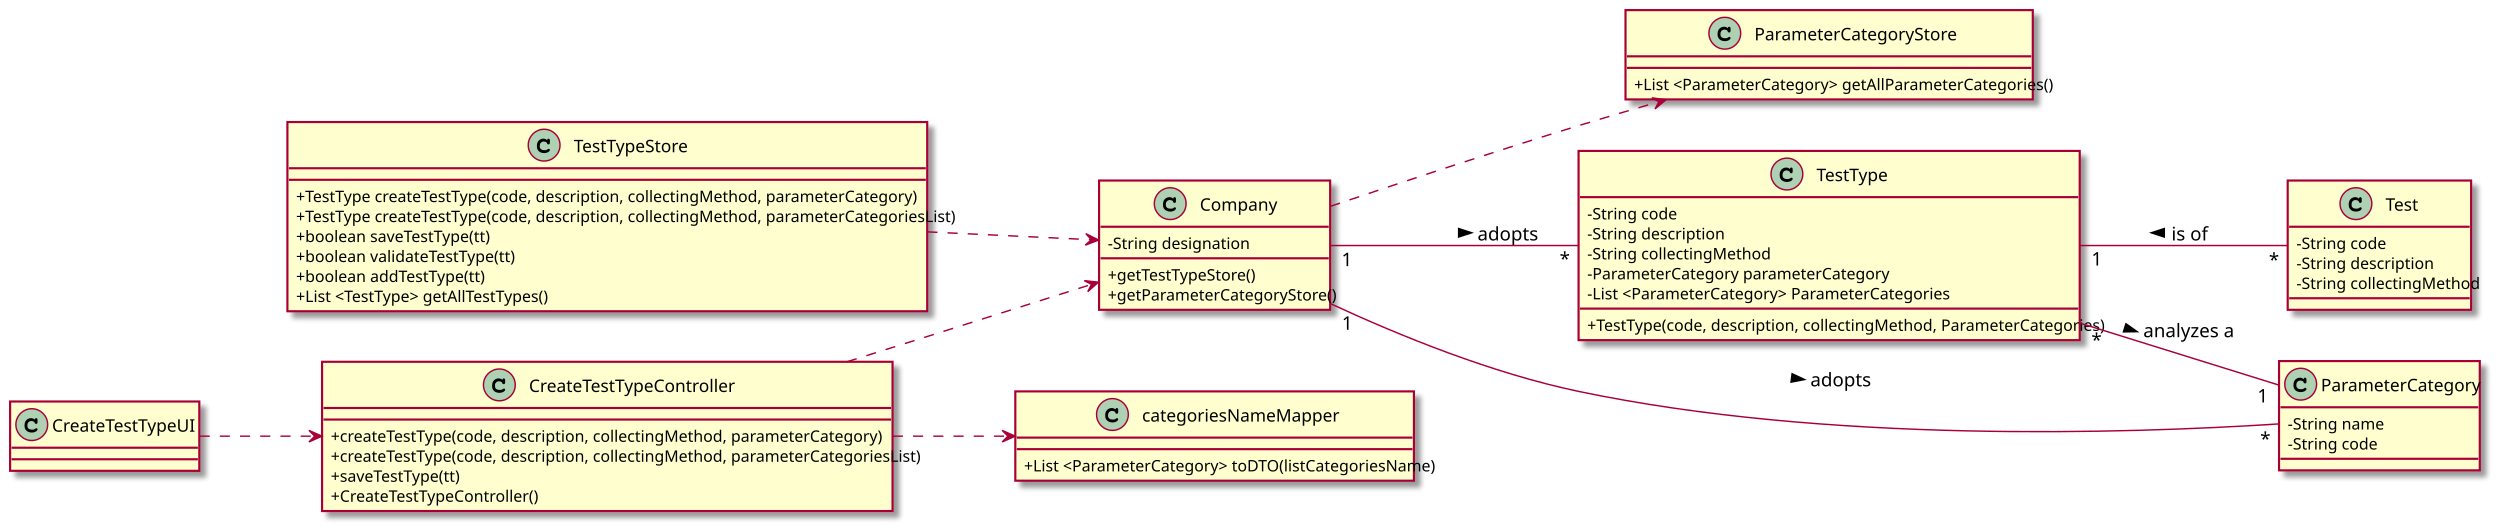
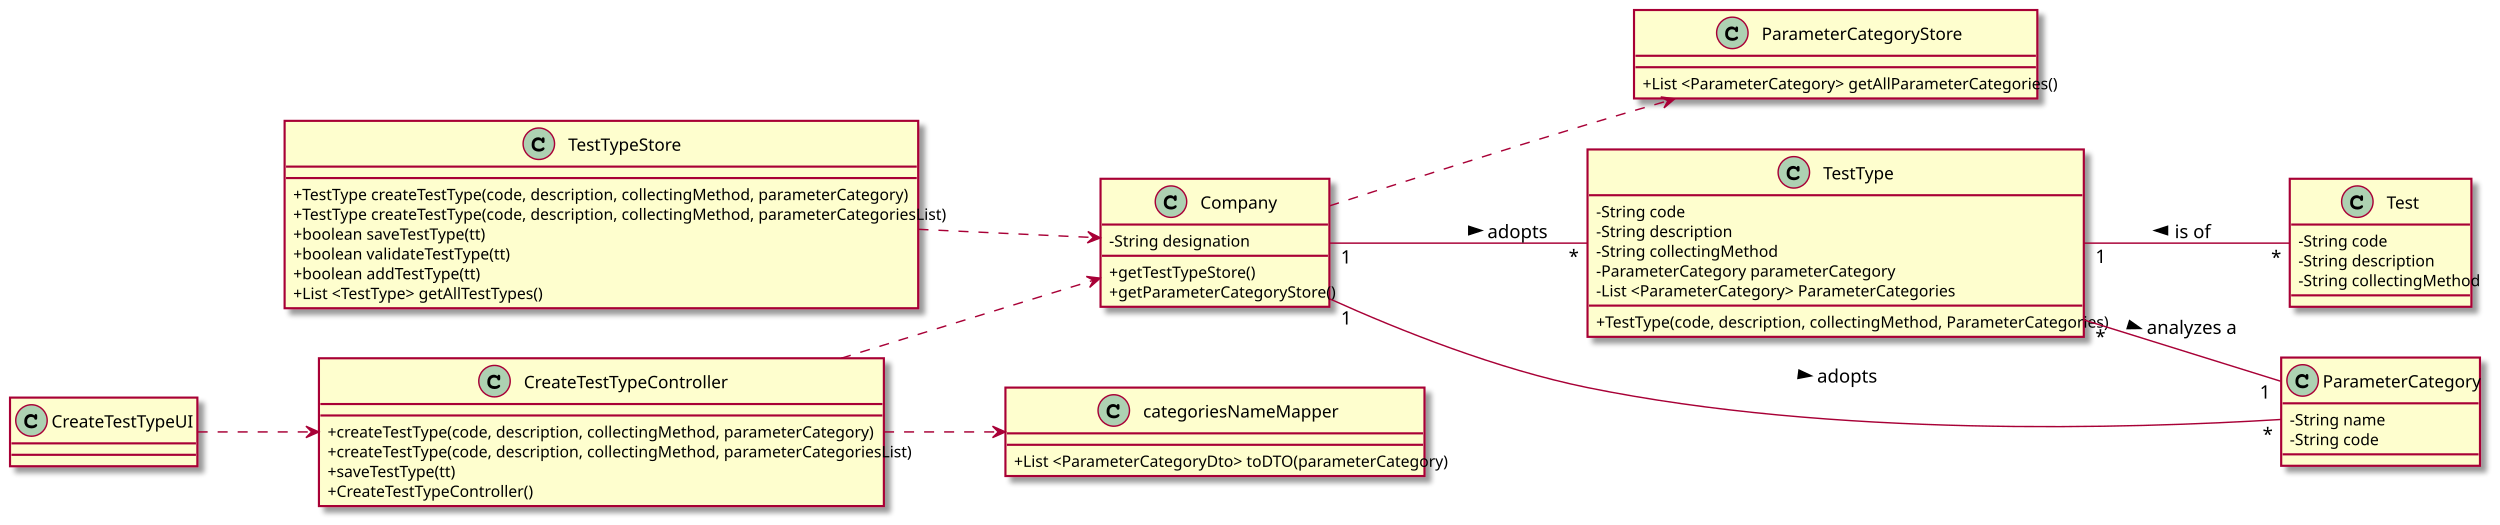
- <svg xmlns="http://www.w3.org/2000/svg" contentScriptType="application/ecmascript" contentStyleType="text/css" height="367px" preserveAspectRatio="none" style="width:1731px;height:367px;" version="1.1" viewBox="0 0 1731 367" width="1731px" zoomAndPan="magnify">
+ <svg xmlns="http://www.w3.org/2000/svg" contentScriptType="application/ecmascript" contentStyleType="text/css" height="367px" preserveAspectRatio="none" style="width:1748px;height:367px;" version="1.1" viewBox="0 0 1748 367" width="1748px" zoomAndPan="magnify">
  <defs>
-     <filter height="300%" id="f10a45km5udtpd" width="300%" x="-1" y="-1">
+     <filter height="300%" id="f1sbkz8wsndxw6" width="300%" x="-1" y="-1">
      <feGaussianBlur result="blurOut" stdDeviation="2.0" />
      <feColorMatrix in="blurOut" result="blurOut2" type="matrix" values="0 0 0 0 0 0 0 0 0 0 0 0 0 0 0 0 0 0 .4 0" />
      <feOffset dx="4.0" dy="4.0" in="blurOut2" result="blurOut3" />
      <feBlend in="SourceGraphic" in2="blurOut3" mode="normal" />
    </filter>
  </defs>
  <g>
-     <rect codeLine="4" fill="#FEFECE" filter="url(#f10a45km5udtpd)" height="89.508" id="C" style="stroke:#A80036;stroke-width:1.5;" width="160" x="761" y="125" />
-     <ellipse cx="810.25" cy="141" fill="#ADD1B2" rx="11" ry="11" style="stroke:#A80036;stroke-width:1.0;" />
-     <path d="M812.25,137.5 Q812.453,137 812.688,136.75 Q812.922,136.5 813.188,136.5 Q813.656,136.5 813.953,136.781 Q814.25,137.062 814.25,137.719 L814.25,139.281 Q814.25,139.938 813.969,140.219 Q813.688,140.5 813.25,140.5 Q812.859,140.5 812.609,140.328 Q812.359,140.156 812.25,139.703 Q812.203,139.391 812.031,139.219 Q811.719,138.891 811.156,138.703 Q810.594,138.5 810.031,138.5 Q809.328,138.5 808.734,138.781 Q808.156,139.062 807.703,139.688 Q807.25,140.312 807.25,141.172 L807.25,142.094 Q807.25,143.125 808.094,143.812 Q808.938,144.5 810.438,144.5 Q811.328,144.5 811.953,144.297 Q812.312,144.188 812.719,143.828 Q812.984,143.625 813.125,143.562 Q813.266,143.5 813.438,143.5 Q813.766,143.5 814,143.766 Q814.25,144.016 814.25,144.375 Q814.25,144.719 813.906,145.125 Q813.406,145.719 812.609,146.047 Q811.562,146.5 810.281,146.5 Q808.781,146.5 807.578,145.906 Q806.609,145.438 805.922,144.422 Q805.25,143.406 805.25,142.203 L805.25,141.109 Q805.25,139.859 805.844,138.766 Q806.453,137.672 807.5,137.094 Q808.562,136.5 809.75,136.5 Q810.469,136.5 811.094,136.75 Q811.719,137 812.25,137.5 Z " fill="#000000" />
-     <text fill="#000000" font-family="sans-serif" font-size="12" lengthAdjust="spacing" textLength="53" x="830.75" y="145.91">Company</text>
-     <line style="stroke:#A80036;stroke-width:1.5;" x1="762" x2="920" y1="157" y2="157" />
-     <text fill="#000000" font-family="sans-serif" font-size="11" lengthAdjust="spacing" textLength="90" x="767" y="172.419">-String designation</text>
-     <line style="stroke:#A80036;stroke-width:1.5;" x1="762" x2="920" y1="178.836" y2="178.836" />
-     <text fill="#000000" font-family="sans-serif" font-size="11" lengthAdjust="spacing" textLength="100" x="767" y="194.255">+getTestTypeStore()</text>
-     <text fill="#000000" font-family="sans-serif" font-size="11" lengthAdjust="spacing" textLength="148" x="767" y="208.091">+getParameterCategoryStore()</text>
-     <rect codeLine="10" fill="#FEFECE" filter="url(#f10a45km5udtpd)" height="61.836" id="cNM" style="stroke:#A80036;stroke-width:1.5;" width="276" x="703" y="271" />
-     <ellipse cx="770.25" cy="287" fill="#ADD1B2" rx="11" ry="11" style="stroke:#A80036;stroke-width:1.0;" />
-     <path d="M772.25,283.5 Q772.453,283 772.688,282.75 Q772.922,282.5 773.188,282.5 Q773.656,282.5 773.953,282.781 Q774.25,283.062 774.25,283.719 L774.25,285.281 Q774.25,285.938 773.969,286.219 Q773.688,286.5 773.25,286.5 Q772.859,286.5 772.609,286.328 Q772.359,286.156 772.25,285.703 Q772.203,285.391 772.031,285.219 Q771.719,284.891 771.156,284.703 Q770.594,284.5 770.031,284.5 Q769.328,284.5 768.734,284.781 Q768.156,285.062 767.703,285.688 Q767.25,286.312 767.25,287.172 L767.25,288.094 Q767.25,289.125 768.094,289.812 Q768.938,290.5 770.438,290.5 Q771.328,290.5 771.953,290.297 Q772.312,290.188 772.719,289.828 Q772.984,289.625 773.125,289.562 Q773.266,289.5 773.438,289.5 Q773.766,289.5 774,289.766 Q774.25,290.016 774.25,290.375 Q774.25,290.719 773.906,291.125 Q773.406,291.719 772.609,292.047 Q771.562,292.5 770.281,292.5 Q768.781,292.5 767.578,291.906 Q766.609,291.438 765.922,290.422 Q765.25,289.406 765.25,288.203 L765.25,287.109 Q765.25,285.859 765.844,284.766 Q766.453,283.672 767.5,283.094 Q768.562,282.5 769.75,282.5 Q770.469,282.5 771.094,282.75 Q771.719,283 772.25,283.5 Z " fill="#000000" />
-     <text fill="#000000" font-family="sans-serif" font-size="12" lengthAdjust="spacing" textLength="133" x="790.75" y="291.91">categoriesNameMapper</text>
-     <line style="stroke:#A80036;stroke-width:1.5;" x1="704" x2="978" y1="303" y2="303" />
-     <line style="stroke:#A80036;stroke-width:1.5;" x1="704" x2="978" y1="311" y2="311" />
-     <text fill="#000000" font-family="sans-serif" font-size="11" lengthAdjust="spacing" textLength="264" x="709" y="326.419">+List &lt;ParameterCategory&gt; toDTO(listCategoriesName)</text>
-     <rect codeLine="14" fill="#FEFECE" filter="url(#f10a45km5udtpd)" height="131.016" id="TTS" style="stroke:#A80036;stroke-width:1.5;" width="443" x="199" y="84.5" />
+     <rect codeLine="4" fill="#FEFECE" filter="url(#f1sbkz8wsndxw6)" height="89.508" id="C" style="stroke:#A80036;stroke-width:1.5;" width="160" x="769.5" y="125" />
+     <ellipse cx="818.75" cy="141" fill="#ADD1B2" rx="11" ry="11" style="stroke:#A80036;stroke-width:1.0;" />
+     <path d="M820.75,137.5 Q820.953,137 821.188,136.75 Q821.422,136.5 821.688,136.5 Q822.156,136.5 822.453,136.781 Q822.75,137.062 822.75,137.719 L822.75,139.281 Q822.75,139.938 822.469,140.219 Q822.188,140.5 821.75,140.5 Q821.359,140.5 821.109,140.328 Q820.859,140.156 820.75,139.703 Q820.703,139.391 820.531,139.219 Q820.219,138.891 819.656,138.703 Q819.094,138.5 818.531,138.5 Q817.828,138.5 817.234,138.781 Q816.656,139.062 816.203,139.688 Q815.75,140.312 815.75,141.172 L815.75,142.094 Q815.75,143.125 816.594,143.812 Q817.438,144.5 818.938,144.5 Q819.828,144.5 820.453,144.297 Q820.812,144.188 821.219,143.828 Q821.484,143.625 821.625,143.562 Q821.766,143.5 821.938,143.5 Q822.266,143.5 822.5,143.766 Q822.75,144.016 822.75,144.375 Q822.75,144.719 822.406,145.125 Q821.906,145.719 821.109,146.047 Q820.062,146.5 818.781,146.5 Q817.281,146.5 816.078,145.906 Q815.109,145.438 814.422,144.422 Q813.75,143.406 813.75,142.203 L813.75,141.109 Q813.75,139.859 814.344,138.766 Q814.953,137.672 816,137.094 Q817.062,136.5 818.25,136.5 Q818.969,136.5 819.594,136.75 Q820.219,137 820.75,137.5 Z " fill="#000000" />
+     <text fill="#000000" font-family="sans-serif" font-size="12" lengthAdjust="spacing" textLength="53" x="839.25" y="145.91">Company</text>
+     <line style="stroke:#A80036;stroke-width:1.5;" x1="770.5" x2="928.5" y1="157" y2="157" />
+     <text fill="#000000" font-family="sans-serif" font-size="11" lengthAdjust="spacing" textLength="90" x="775.5" y="172.419">-String designation</text>
+     <line style="stroke:#A80036;stroke-width:1.5;" x1="770.5" x2="928.5" y1="178.836" y2="178.836" />
+     <text fill="#000000" font-family="sans-serif" font-size="11" lengthAdjust="spacing" textLength="100" x="775.5" y="194.255">+getTestTypeStore()</text>
+     <text fill="#000000" font-family="sans-serif" font-size="11" lengthAdjust="spacing" textLength="148" x="775.5" y="208.091">+getParameterCategoryStore()</text>
+     <rect codeLine="10" fill="#FEFECE" filter="url(#f1sbkz8wsndxw6)" height="61.836" id="cNM" style="stroke:#A80036;stroke-width:1.5;" width="293" x="703" y="271" />
+     <ellipse cx="778.75" cy="287" fill="#ADD1B2" rx="11" ry="11" style="stroke:#A80036;stroke-width:1.0;" />
+     <path d="M780.75,283.5 Q780.953,283 781.188,282.75 Q781.422,282.5 781.688,282.5 Q782.156,282.5 782.453,282.781 Q782.75,283.062 782.75,283.719 L782.75,285.281 Q782.75,285.938 782.469,286.219 Q782.188,286.5 781.75,286.5 Q781.359,286.5 781.109,286.328 Q780.859,286.156 780.75,285.703 Q780.703,285.391 780.531,285.219 Q780.219,284.891 779.656,284.703 Q779.094,284.5 778.531,284.5 Q777.828,284.5 777.234,284.781 Q776.656,285.062 776.203,285.688 Q775.75,286.312 775.75,287.172 L775.75,288.094 Q775.75,289.125 776.594,289.812 Q777.438,290.5 778.938,290.5 Q779.828,290.5 780.453,290.297 Q780.812,290.188 781.219,289.828 Q781.484,289.625 781.625,289.562 Q781.766,289.5 781.938,289.5 Q782.266,289.5 782.5,289.766 Q782.75,290.016 782.75,290.375 Q782.75,290.719 782.406,291.125 Q781.906,291.719 781.109,292.047 Q780.062,292.5 778.781,292.5 Q777.281,292.5 776.078,291.906 Q775.109,291.438 774.422,290.422 Q773.75,289.406 773.75,288.203 L773.75,287.109 Q773.75,285.859 774.344,284.766 Q774.953,283.672 776,283.094 Q777.062,282.5 778.25,282.5 Q778.969,282.5 779.594,282.75 Q780.219,283 780.75,283.5 Z " fill="#000000" />
+     <text fill="#000000" font-family="sans-serif" font-size="12" lengthAdjust="spacing" textLength="133" x="799.25" y="291.91">categoriesNameMapper</text>
+     <line style="stroke:#A80036;stroke-width:1.5;" x1="704" x2="995" y1="303" y2="303" />
+     <line style="stroke:#A80036;stroke-width:1.5;" x1="704" x2="995" y1="311" y2="311" />
+     <text fill="#000000" font-family="sans-serif" font-size="11" lengthAdjust="spacing" textLength="281" x="709" y="326.419">+List &lt;ParameterCategoryDto&gt; toDTO(parameterCategory)</text>
+     <rect codeLine="14" fill="#FEFECE" filter="url(#f1sbkz8wsndxw6)" height="131.016" id="TTS" style="stroke:#A80036;stroke-width:1.5;" width="443" x="199" y="84.5" />
    <ellipse cx="376.75" cy="100.5" fill="#ADD1B2" rx="11" ry="11" style="stroke:#A80036;stroke-width:1.0;" />
    <path d="M378.75,97 Q378.953,96.5 379.188,96.25 Q379.422,96 379.688,96 Q380.156,96 380.453,96.281 Q380.75,96.562 380.75,97.219 L380.75,98.781 Q380.75,99.438 380.469,99.719 Q380.188,100 379.75,100 Q379.359,100 379.109,99.828 Q378.859,99.656 378.75,99.203 Q378.703,98.891 378.531,98.719 Q378.219,98.391 377.656,98.203 Q377.094,98 376.531,98 Q375.828,98 375.234,98.281 Q374.656,98.562 374.203,99.188 Q373.75,99.812 373.75,100.672 L373.75,101.594 Q373.75,102.625 374.594,103.312 Q375.438,104 376.938,104 Q377.828,104 378.453,103.797 Q378.812,103.688 379.219,103.328 Q379.484,103.125 379.625,103.062 Q379.766,103 379.938,103 Q380.266,103 380.5,103.266 Q380.75,103.516 380.75,103.875 Q380.75,104.219 380.406,104.625 Q379.906,105.219 379.109,105.547 Q378.062,106 376.781,106 Q375.281,106 374.078,105.406 Q373.109,104.938 372.422,103.922 Q371.75,102.906 371.75,101.703 L371.75,100.609 Q371.75,99.359 372.344,98.266 Q372.953,97.172 374,96.594 Q375.062,96 376.25,96 Q376.969,96 377.594,96.25 Q378.219,96.5 378.75,97 Z " fill="#000000" />
    <text fill="#000000" font-family="sans-serif" font-size="12" lengthAdjust="spacing" textLength="79" x="397.25" y="105.41">TestTypeStore</text>
    <line style="stroke:#A80036;stroke-width:1.5;" x1="200" x2="641" y1="116.5" y2="116.5" />
    <line style="stroke:#A80036;stroke-width:1.5;" x1="200" x2="641" y1="124.5" y2="124.5" />
    <text fill="#000000" font-family="sans-serif" font-size="11" lengthAdjust="spacing" textLength="406" x="205" y="139.919">+TestType createTestType(code, description, collectingMethod, parameterCategory)</text>
    <text fill="#000000" font-family="sans-serif" font-size="11" lengthAdjust="spacing" textLength="431" x="205" y="153.755">+TestType createTestType(code, description, collectingMethod, parameterCategoriesList)</text>
    <text fill="#000000" font-family="sans-serif" font-size="11" lengthAdjust="spacing" textLength="130" x="205" y="167.591">+boolean saveTestType(tt)</text>
    <text fill="#000000" font-family="sans-serif" font-size="11" lengthAdjust="spacing" textLength="143" x="205" y="181.427">+boolean validateTestType(tt)</text>
    <text fill="#000000" font-family="sans-serif" font-size="11" lengthAdjust="spacing" textLength="124" x="205" y="195.263">+boolean addTestType(tt)</text>
    <text fill="#000000" font-family="sans-serif" font-size="11" lengthAdjust="spacing" textLength="172" x="205" y="209.099">+List &lt;TestType&gt; getAllTestTypes()</text>
-     <rect codeLine="23" fill="#FEFECE" filter="url(#f10a45km5udtpd)" height="61.836" id="PCS" style="stroke:#A80036;stroke-width:1.5;" width="282" x="1125.5" y="7" />
-     <ellipse cx="1194.25" cy="23" fill="#ADD1B2" rx="11" ry="11" style="stroke:#A80036;stroke-width:1.0;" />
-     <path d="M1196.25,19.5 Q1196.453,19 1196.688,18.75 Q1196.922,18.5 1197.188,18.5 Q1197.656,18.5 1197.953,18.781 Q1198.25,19.062 1198.25,19.719 L1198.25,21.281 Q1198.25,21.938 1197.969,22.219 Q1197.688,22.5 1197.25,22.5 Q1196.859,22.5 1196.609,22.328 Q1196.359,22.156 1196.25,21.703 Q1196.203,21.391 1196.031,21.219 Q1195.719,20.891 1195.156,20.703 Q1194.594,20.5 1194.031,20.5 Q1193.328,20.5 1192.734,20.781 Q1192.156,21.062 1191.703,21.688 Q1191.25,22.312 1191.25,23.172 L1191.25,24.094 Q1191.25,25.125 1192.094,25.812 Q1192.938,26.5 1194.438,26.5 Q1195.328,26.5 1195.953,26.297 Q1196.312,26.188 1196.719,25.828 Q1196.984,25.625 1197.125,25.562 Q1197.266,25.5 1197.438,25.5 Q1197.766,25.5 1198,25.766 Q1198.25,26.016 1198.25,26.375 Q1198.25,26.719 1197.906,27.125 Q1197.406,27.719 1196.609,28.047 Q1195.562,28.5 1194.281,28.5 Q1192.781,28.5 1191.578,27.906 Q1190.609,27.438 1189.922,26.422 Q1189.25,25.406 1189.25,24.203 L1189.25,23.109 Q1189.25,21.859 1189.844,20.766 Q1190.453,19.672 1191.5,19.094 Q1192.562,18.5 1193.75,18.5 Q1194.469,18.5 1195.094,18.75 Q1195.719,19 1196.25,19.5 Z " fill="#000000" />
-     <text fill="#000000" font-family="sans-serif" font-size="12" lengthAdjust="spacing" textLength="136" x="1214.75" y="27.91">ParameterCategoryStore</text>
-     <line style="stroke:#A80036;stroke-width:1.5;" x1="1126.5" x2="1406.5" y1="39" y2="39" />
-     <line style="stroke:#A80036;stroke-width:1.5;" x1="1126.5" x2="1406.5" y1="47" y2="47" />
-     <text fill="#000000" font-family="sans-serif" font-size="11" lengthAdjust="spacing" textLength="270" x="1131.5" y="62.419">+List &lt;ParameterCategory&gt; getAllParameterCategories()</text>
-     <rect codeLine="55" fill="#FEFECE" filter="url(#f10a45km5udtpd)" height="131.016" id="TT" style="stroke:#A80036;stroke-width:1.5;" width="347" x="1093" y="104.5" />
-     <ellipse cx="1237.25" cy="120.5" fill="#ADD1B2" rx="11" ry="11" style="stroke:#A80036;stroke-width:1.0;" />
-     <path d="M1239.25,117 Q1239.453,116.5 1239.688,116.25 Q1239.922,116 1240.188,116 Q1240.656,116 1240.953,116.281 Q1241.25,116.562 1241.25,117.219 L1241.25,118.781 Q1241.25,119.438 1240.969,119.719 Q1240.688,120 1240.25,120 Q1239.859,120 1239.609,119.828 Q1239.359,119.656 1239.25,119.203 Q1239.203,118.891 1239.031,118.719 Q1238.719,118.391 1238.156,118.203 Q1237.594,118 1237.031,118 Q1236.328,118 1235.734,118.281 Q1235.156,118.562 1234.703,119.188 Q1234.25,119.812 1234.25,120.672 L1234.25,121.594 Q1234.25,122.625 1235.094,123.312 Q1235.938,124 1237.438,124 Q1238.328,124 1238.953,123.797 Q1239.312,123.688 1239.719,123.328 Q1239.984,123.125 1240.125,123.062 Q1240.266,123 1240.438,123 Q1240.766,123 1241,123.266 Q1241.25,123.516 1241.25,123.875 Q1241.25,124.219 1240.906,124.625 Q1240.406,125.219 1239.609,125.547 Q1238.562,126 1237.281,126 Q1235.781,126 1234.578,125.406 Q1233.609,124.938 1232.922,123.922 Q1232.25,122.906 1232.25,121.703 L1232.25,120.609 Q1232.25,119.359 1232.844,118.266 Q1233.453,117.172 1234.5,116.594 Q1235.562,116 1236.75,116 Q1237.469,116 1238.094,116.25 Q1238.719,116.5 1239.25,117 Z " fill="#000000" />
-     <text fill="#000000" font-family="sans-serif" font-size="12" lengthAdjust="spacing" textLength="50" x="1257.75" y="125.41">TestType</text>
-     <line style="stroke:#A80036;stroke-width:1.5;" x1="1094" x2="1439" y1="136.5" y2="136.5" />
-     <text fill="#000000" font-family="sans-serif" font-size="11" lengthAdjust="spacing" textLength="59" x="1099" y="151.919">-String code</text>
-     <text fill="#000000" font-family="sans-serif" font-size="11" lengthAdjust="spacing" textLength="88" x="1099" y="165.755">-String description</text>
-     <text fill="#000000" font-family="sans-serif" font-size="11" lengthAdjust="spacing" textLength="115" x="1099" y="179.591">-String collectingMethod</text>
-     <text fill="#000000" font-family="sans-serif" font-size="11" lengthAdjust="spacing" textLength="193" x="1099" y="193.427">-ParameterCategory parameterCategory</text>
-     <text fill="#000000" font-family="sans-serif" font-size="11" lengthAdjust="spacing" textLength="233" x="1099" y="207.263">-List &lt;ParameterCategory&gt; ParameterCategories</text>
-     <line style="stroke:#A80036;stroke-width:1.5;" x1="1094" x2="1439" y1="213.68" y2="213.68" />
-     <text fill="#000000" font-family="sans-serif" font-size="11" lengthAdjust="spacing" textLength="335" x="1099" y="229.099">+TestType(code, description, collectingMethod, ParameterCategories)</text>
-     <rect codeLine="56" fill="#FEFECE" filter="url(#f10a45km5udtpd)" height="103.344" id="CTTC" style="stroke:#A80036;stroke-width:1.5;" width="395" x="223" y="250.5" />
+     <rect codeLine="23" fill="#FEFECE" filter="url(#f1sbkz8wsndxw6)" height="61.836" id="PCS" style="stroke:#A80036;stroke-width:1.5;" width="282" x="1142.5" y="7" />
+     <ellipse cx="1211.25" cy="23" fill="#ADD1B2" rx="11" ry="11" style="stroke:#A80036;stroke-width:1.0;" />
+     <path d="M1213.25,19.5 Q1213.453,19 1213.688,18.75 Q1213.922,18.5 1214.188,18.5 Q1214.656,18.5 1214.953,18.781 Q1215.25,19.062 1215.25,19.719 L1215.25,21.281 Q1215.25,21.938 1214.969,22.219 Q1214.688,22.5 1214.25,22.5 Q1213.859,22.5 1213.609,22.328 Q1213.359,22.156 1213.25,21.703 Q1213.203,21.391 1213.031,21.219 Q1212.719,20.891 1212.156,20.703 Q1211.594,20.5 1211.031,20.5 Q1210.328,20.5 1209.734,20.781 Q1209.156,21.062 1208.703,21.688 Q1208.25,22.312 1208.25,23.172 L1208.25,24.094 Q1208.25,25.125 1209.094,25.812 Q1209.938,26.5 1211.438,26.5 Q1212.328,26.5 1212.953,26.297 Q1213.312,26.188 1213.719,25.828 Q1213.984,25.625 1214.125,25.562 Q1214.266,25.5 1214.438,25.5 Q1214.766,25.5 1215,25.766 Q1215.25,26.016 1215.25,26.375 Q1215.25,26.719 1214.906,27.125 Q1214.406,27.719 1213.609,28.047 Q1212.562,28.5 1211.281,28.5 Q1209.781,28.5 1208.578,27.906 Q1207.609,27.438 1206.922,26.422 Q1206.25,25.406 1206.25,24.203 L1206.25,23.109 Q1206.25,21.859 1206.844,20.766 Q1207.453,19.672 1208.5,19.094 Q1209.562,18.5 1210.75,18.5 Q1211.469,18.5 1212.094,18.75 Q1212.719,19 1213.25,19.5 Z " fill="#000000" />
+     <text fill="#000000" font-family="sans-serif" font-size="12" lengthAdjust="spacing" textLength="136" x="1231.75" y="27.91">ParameterCategoryStore</text>
+     <line style="stroke:#A80036;stroke-width:1.5;" x1="1143.5" x2="1423.5" y1="39" y2="39" />
+     <line style="stroke:#A80036;stroke-width:1.5;" x1="1143.5" x2="1423.5" y1="47" y2="47" />
+     <text fill="#000000" font-family="sans-serif" font-size="11" lengthAdjust="spacing" textLength="270" x="1148.5" y="62.419">+List &lt;ParameterCategory&gt; getAllParameterCategories()</text>
+     <rect codeLine="55" fill="#FEFECE" filter="url(#f1sbkz8wsndxw6)" height="131.016" id="TT" style="stroke:#A80036;stroke-width:1.5;" width="347" x="1110" y="104.5" />
+     <ellipse cx="1254.25" cy="120.5" fill="#ADD1B2" rx="11" ry="11" style="stroke:#A80036;stroke-width:1.0;" />
+     <path d="M1256.25,117 Q1256.453,116.5 1256.688,116.25 Q1256.922,116 1257.188,116 Q1257.656,116 1257.953,116.281 Q1258.25,116.562 1258.25,117.219 L1258.25,118.781 Q1258.25,119.438 1257.969,119.719 Q1257.688,120 1257.25,120 Q1256.859,120 1256.609,119.828 Q1256.359,119.656 1256.25,119.203 Q1256.203,118.891 1256.031,118.719 Q1255.719,118.391 1255.156,118.203 Q1254.594,118 1254.031,118 Q1253.328,118 1252.734,118.281 Q1252.156,118.562 1251.703,119.188 Q1251.25,119.812 1251.25,120.672 L1251.25,121.594 Q1251.25,122.625 1252.094,123.312 Q1252.938,124 1254.438,124 Q1255.328,124 1255.953,123.797 Q1256.312,123.688 1256.719,123.328 Q1256.984,123.125 1257.125,123.062 Q1257.266,123 1257.438,123 Q1257.766,123 1258,123.266 Q1258.25,123.516 1258.25,123.875 Q1258.25,124.219 1257.906,124.625 Q1257.406,125.219 1256.609,125.547 Q1255.562,126 1254.281,126 Q1252.781,126 1251.578,125.406 Q1250.609,124.938 1249.922,123.922 Q1249.25,122.906 1249.25,121.703 L1249.25,120.609 Q1249.25,119.359 1249.844,118.266 Q1250.453,117.172 1251.5,116.594 Q1252.562,116 1253.75,116 Q1254.469,116 1255.094,116.25 Q1255.719,116.5 1256.25,117 Z " fill="#000000" />
+     <text fill="#000000" font-family="sans-serif" font-size="12" lengthAdjust="spacing" textLength="50" x="1274.75" y="125.41">TestType</text>
+     <line style="stroke:#A80036;stroke-width:1.5;" x1="1111" x2="1456" y1="136.5" y2="136.5" />
+     <text fill="#000000" font-family="sans-serif" font-size="11" lengthAdjust="spacing" textLength="59" x="1116" y="151.919">-String code</text>
+     <text fill="#000000" font-family="sans-serif" font-size="11" lengthAdjust="spacing" textLength="88" x="1116" y="165.755">-String description</text>
+     <text fill="#000000" font-family="sans-serif" font-size="11" lengthAdjust="spacing" textLength="115" x="1116" y="179.591">-String collectingMethod</text>
+     <text fill="#000000" font-family="sans-serif" font-size="11" lengthAdjust="spacing" textLength="193" x="1116" y="193.427">-ParameterCategory parameterCategory</text>
+     <text fill="#000000" font-family="sans-serif" font-size="11" lengthAdjust="spacing" textLength="233" x="1116" y="207.263">-List &lt;ParameterCategory&gt; ParameterCategories</text>
+     <line style="stroke:#A80036;stroke-width:1.5;" x1="1111" x2="1456" y1="213.68" y2="213.68" />
+     <text fill="#000000" font-family="sans-serif" font-size="11" lengthAdjust="spacing" textLength="335" x="1116" y="229.099">+TestType(code, description, collectingMethod, ParameterCategories)</text>
+     <rect codeLine="56" fill="#FEFECE" filter="url(#f1sbkz8wsndxw6)" height="103.344" id="CTTC" style="stroke:#A80036;stroke-width:1.5;" width="395" x="223" y="250.5" />
    <ellipse cx="345.75" cy="266.5" fill="#ADD1B2" rx="11" ry="11" style="stroke:#A80036;stroke-width:1.0;" />
    <path d="M347.75,263 Q347.953,262.5 348.188,262.25 Q348.422,262 348.688,262 Q349.156,262 349.453,262.281 Q349.75,262.562 349.75,263.219 L349.75,264.781 Q349.75,265.438 349.469,265.719 Q349.188,266 348.75,266 Q348.359,266 348.109,265.828 Q347.859,265.656 347.75,265.203 Q347.703,264.891 347.531,264.719 Q347.219,264.391 346.656,264.203 Q346.094,264 345.531,264 Q344.828,264 344.234,264.281 Q343.656,264.562 343.203,265.188 Q342.75,265.812 342.75,266.672 L342.75,267.594 Q342.75,268.625 343.594,269.312 Q344.438,270 345.938,270 Q346.828,270 347.453,269.797 Q347.812,269.688 348.219,269.328 Q348.484,269.125 348.625,269.062 Q348.766,269 348.938,269 Q349.266,269 349.5,269.266 Q349.75,269.516 349.75,269.875 Q349.75,270.219 349.406,270.625 Q348.906,271.219 348.109,271.547 Q347.062,272 345.781,272 Q344.281,272 343.078,271.406 Q342.109,270.938 341.422,269.922 Q340.75,268.906 340.75,267.703 L340.75,266.609 Q340.75,265.359 341.344,264.266 Q341.953,263.172 343,262.594 Q344.062,262 345.25,262 Q345.969,262 346.594,262.25 Q347.219,262.5 347.75,263 Z " fill="#000000" />
    <text fill="#000000" font-family="sans-serif" font-size="12" lengthAdjust="spacing" textLength="141" x="366.25" y="271.41">CreateTestTypeController</text>
    <line style="stroke:#A80036;stroke-width:1.5;" x1="224" x2="617" y1="282.5" y2="282.5" />
    <line style="stroke:#A80036;stroke-width:1.5;" x1="224" x2="617" y1="290.5" y2="290.5" />
    <text fill="#000000" font-family="sans-serif" font-size="11" lengthAdjust="spacing" textLength="358" x="229" y="305.919">+createTestType(code, description, collectingMethod, parameterCategory)</text>
    <text fill="#000000" font-family="sans-serif" font-size="11" lengthAdjust="spacing" textLength="383" x="229" y="319.755">+createTestType(code, description, collectingMethod, parameterCategoriesList)</text>
    <text fill="#000000" font-family="sans-serif" font-size="11" lengthAdjust="spacing" textLength="89" x="229" y="333.591">+saveTestType(tt)</text>
    <text fill="#000000" font-family="sans-serif" font-size="11" lengthAdjust="spacing" textLength="137" x="229" y="347.427">+CreateTestTypeController()</text>
-     <rect codeLine="43" fill="#FEFECE" filter="url(#f10a45km5udtpd)" height="89.508" id="T" style="stroke:#A80036;stroke-width:1.5;" width="127" x="1584" y="125" />
-     <ellipse cx="1631.25" cy="141" fill="#ADD1B2" rx="11" ry="11" style="stroke:#A80036;stroke-width:1.0;" />
-     <path d="M1633.25,137.5 Q1633.453,137 1633.688,136.75 Q1633.922,136.5 1634.188,136.5 Q1634.656,136.5 1634.953,136.781 Q1635.25,137.062 1635.25,137.719 L1635.25,139.281 Q1635.25,139.938 1634.969,140.219 Q1634.688,140.5 1634.25,140.5 Q1633.859,140.5 1633.609,140.328 Q1633.359,140.156 1633.25,139.703 Q1633.203,139.391 1633.031,139.219 Q1632.719,138.891 1632.156,138.703 Q1631.594,138.5 1631.031,138.5 Q1630.328,138.5 1629.734,138.781 Q1629.156,139.062 1628.703,139.688 Q1628.25,140.312 1628.25,141.172 L1628.25,142.094 Q1628.25,143.125 1629.094,143.812 Q1629.938,144.5 1631.438,144.5 Q1632.328,144.5 1632.953,144.297 Q1633.312,144.188 1633.719,143.828 Q1633.984,143.625 1634.125,143.562 Q1634.266,143.5 1634.438,143.5 Q1634.766,143.5 1635,143.766 Q1635.25,144.016 1635.25,144.375 Q1635.25,144.719 1634.906,145.125 Q1634.406,145.719 1633.609,146.047 Q1632.562,146.5 1631.281,146.5 Q1629.781,146.5 1628.578,145.906 Q1627.609,145.438 1626.922,144.422 Q1626.25,143.406 1626.25,142.203 L1626.25,141.109 Q1626.25,139.859 1626.844,138.766 Q1627.453,137.672 1628.5,137.094 Q1629.562,136.5 1630.75,136.5 Q1631.469,136.5 1632.094,136.75 Q1632.719,137 1633.25,137.5 Z " fill="#000000" />
-     <text fill="#000000" font-family="sans-serif" font-size="12" lengthAdjust="spacing" textLength="24" x="1651.75" y="145.91">Test</text>
-     <line style="stroke:#A80036;stroke-width:1.5;" x1="1585" x2="1710" y1="157" y2="157" />
-     <text fill="#000000" font-family="sans-serif" font-size="11" lengthAdjust="spacing" textLength="59" x="1590" y="172.419">-String code</text>
-     <text fill="#000000" font-family="sans-serif" font-size="11" lengthAdjust="spacing" textLength="88" x="1590" y="186.255">-String description</text>
-     <text fill="#000000" font-family="sans-serif" font-size="11" lengthAdjust="spacing" textLength="115" x="1590" y="200.091">-String collectingMethod</text>
-     <line style="stroke:#A80036;stroke-width:1.5;" x1="1585" x2="1710" y1="206.508" y2="206.508" />
-     <rect codeLine="49" fill="#FEFECE" filter="url(#f10a45km5udtpd)" height="75.672" id="PC" style="stroke:#A80036;stroke-width:1.5;" width="139" x="1578" y="250" />
-     <ellipse cx="1593" cy="266" fill="#ADD1B2" rx="11" ry="11" style="stroke:#A80036;stroke-width:1.0;" />
-     <path d="M1595,262.5 Q1595.203,262 1595.438,261.75 Q1595.672,261.5 1595.938,261.5 Q1596.406,261.5 1596.703,261.781 Q1597,262.062 1597,262.719 L1597,264.281 Q1597,264.938 1596.719,265.219 Q1596.438,265.5 1596,265.5 Q1595.609,265.5 1595.359,265.328 Q1595.109,265.156 1595,264.703 Q1594.953,264.391 1594.781,264.219 Q1594.469,263.891 1593.906,263.703 Q1593.344,263.5 1592.781,263.5 Q1592.078,263.5 1591.484,263.781 Q1590.906,264.062 1590.453,264.688 Q1590,265.312 1590,266.172 L1590,267.094 Q1590,268.125 1590.844,268.812 Q1591.688,269.5 1593.188,269.5 Q1594.078,269.5 1594.703,269.297 Q1595.062,269.188 1595.469,268.828 Q1595.734,268.625 1595.875,268.562 Q1596.016,268.5 1596.188,268.5 Q1596.516,268.5 1596.75,268.766 Q1597,269.016 1597,269.375 Q1597,269.719 1596.656,270.125 Q1596.156,270.719 1595.359,271.047 Q1594.312,271.5 1593.031,271.5 Q1591.531,271.5 1590.328,270.906 Q1589.359,270.438 1588.672,269.422 Q1588,268.406 1588,267.203 L1588,266.109 Q1588,264.859 1588.594,263.766 Q1589.203,262.672 1590.25,262.094 Q1591.312,261.5 1592.5,261.5 Q1593.219,261.5 1593.844,261.75 Q1594.469,262 1595,262.5 Z " fill="#000000" />
-     <text fill="#000000" font-family="sans-serif" font-size="12" lengthAdjust="spacing" textLength="107" x="1607" y="270.91">ParameterCategory</text>
-     <line style="stroke:#A80036;stroke-width:1.5;" x1="1579" x2="1716" y1="282" y2="282" />
-     <text fill="#000000" font-family="sans-serif" font-size="11" lengthAdjust="spacing" textLength="61" x="1584" y="297.419">-String name</text>
-     <text fill="#000000" font-family="sans-serif" font-size="11" lengthAdjust="spacing" textLength="59" x="1584" y="311.255">-String code</text>
-     <line style="stroke:#A80036;stroke-width:1.5;" x1="1579" x2="1716" y1="317.672" y2="317.672" />
-     <rect codeLine="54" fill="#FEFECE" filter="url(#f10a45km5udtpd)" height="48" id="CTTUI" style="stroke:#A80036;stroke-width:1.5;" width="131" x="7" y="278" />
+     <rect codeLine="43" fill="#FEFECE" filter="url(#f1sbkz8wsndxw6)" height="89.508" id="T" style="stroke:#A80036;stroke-width:1.5;" width="127" x="1601" y="125" />
+     <ellipse cx="1648.25" cy="141" fill="#ADD1B2" rx="11" ry="11" style="stroke:#A80036;stroke-width:1.0;" />
+     <path d="M1650.25,137.5 Q1650.453,137 1650.688,136.75 Q1650.922,136.5 1651.188,136.5 Q1651.656,136.5 1651.953,136.781 Q1652.25,137.062 1652.25,137.719 L1652.25,139.281 Q1652.25,139.938 1651.969,140.219 Q1651.688,140.5 1651.25,140.5 Q1650.859,140.5 1650.609,140.328 Q1650.359,140.156 1650.25,139.703 Q1650.203,139.391 1650.031,139.219 Q1649.719,138.891 1649.156,138.703 Q1648.594,138.5 1648.031,138.5 Q1647.328,138.5 1646.734,138.781 Q1646.156,139.062 1645.703,139.688 Q1645.25,140.312 1645.25,141.172 L1645.25,142.094 Q1645.25,143.125 1646.094,143.812 Q1646.938,144.5 1648.438,144.5 Q1649.328,144.5 1649.953,144.297 Q1650.312,144.188 1650.719,143.828 Q1650.984,143.625 1651.125,143.562 Q1651.266,143.5 1651.438,143.5 Q1651.766,143.5 1652,143.766 Q1652.25,144.016 1652.25,144.375 Q1652.25,144.719 1651.906,145.125 Q1651.406,145.719 1650.609,146.047 Q1649.562,146.5 1648.281,146.5 Q1646.781,146.5 1645.578,145.906 Q1644.609,145.438 1643.922,144.422 Q1643.25,143.406 1643.25,142.203 L1643.25,141.109 Q1643.25,139.859 1643.844,138.766 Q1644.453,137.672 1645.5,137.094 Q1646.562,136.5 1647.75,136.5 Q1648.469,136.5 1649.094,136.75 Q1649.719,137 1650.25,137.5 Z " fill="#000000" />
+     <text fill="#000000" font-family="sans-serif" font-size="12" lengthAdjust="spacing" textLength="24" x="1668.75" y="145.91">Test</text>
+     <line style="stroke:#A80036;stroke-width:1.5;" x1="1602" x2="1727" y1="157" y2="157" />
+     <text fill="#000000" font-family="sans-serif" font-size="11" lengthAdjust="spacing" textLength="59" x="1607" y="172.419">-String code</text>
+     <text fill="#000000" font-family="sans-serif" font-size="11" lengthAdjust="spacing" textLength="88" x="1607" y="186.255">-String description</text>
+     <text fill="#000000" font-family="sans-serif" font-size="11" lengthAdjust="spacing" textLength="115" x="1607" y="200.091">-String collectingMethod</text>
+     <line style="stroke:#A80036;stroke-width:1.5;" x1="1602" x2="1727" y1="206.508" y2="206.508" />
+     <rect codeLine="49" fill="#FEFECE" filter="url(#f1sbkz8wsndxw6)" height="75.672" id="PC" style="stroke:#A80036;stroke-width:1.5;" width="139" x="1595" y="250" />
+     <ellipse cx="1610" cy="266" fill="#ADD1B2" rx="11" ry="11" style="stroke:#A80036;stroke-width:1.0;" />
+     <path d="M1612,262.5 Q1612.203,262 1612.438,261.75 Q1612.672,261.5 1612.938,261.5 Q1613.406,261.5 1613.703,261.781 Q1614,262.062 1614,262.719 L1614,264.281 Q1614,264.938 1613.719,265.219 Q1613.438,265.5 1613,265.5 Q1612.609,265.5 1612.359,265.328 Q1612.109,265.156 1612,264.703 Q1611.953,264.391 1611.781,264.219 Q1611.469,263.891 1610.906,263.703 Q1610.344,263.5 1609.781,263.5 Q1609.078,263.5 1608.484,263.781 Q1607.906,264.062 1607.453,264.688 Q1607,265.312 1607,266.172 L1607,267.094 Q1607,268.125 1607.844,268.812 Q1608.688,269.5 1610.188,269.5 Q1611.078,269.5 1611.703,269.297 Q1612.062,269.188 1612.469,268.828 Q1612.734,268.625 1612.875,268.562 Q1613.016,268.5 1613.188,268.5 Q1613.516,268.5 1613.75,268.766 Q1614,269.016 1614,269.375 Q1614,269.719 1613.656,270.125 Q1613.156,270.719 1612.359,271.047 Q1611.312,271.5 1610.031,271.5 Q1608.531,271.5 1607.328,270.906 Q1606.359,270.438 1605.672,269.422 Q1605,268.406 1605,267.203 L1605,266.109 Q1605,264.859 1605.594,263.766 Q1606.203,262.672 1607.25,262.094 Q1608.312,261.5 1609.5,261.5 Q1610.219,261.5 1610.844,261.75 Q1611.469,262 1612,262.5 Z " fill="#000000" />
+     <text fill="#000000" font-family="sans-serif" font-size="12" lengthAdjust="spacing" textLength="107" x="1624" y="270.91">ParameterCategory</text>
+     <line style="stroke:#A80036;stroke-width:1.5;" x1="1596" x2="1733" y1="282" y2="282" />
+     <text fill="#000000" font-family="sans-serif" font-size="11" lengthAdjust="spacing" textLength="61" x="1601" y="297.419">-String name</text>
+     <text fill="#000000" font-family="sans-serif" font-size="11" lengthAdjust="spacing" textLength="59" x="1601" y="311.255">-String code</text>
+     <line style="stroke:#A80036;stroke-width:1.5;" x1="1596" x2="1733" y1="317.672" y2="317.672" />
+     <rect codeLine="54" fill="#FEFECE" filter="url(#f1sbkz8wsndxw6)" height="48" id="CTTUI" style="stroke:#A80036;stroke-width:1.5;" width="131" x="7" y="278" />
    <ellipse cx="22" cy="294" fill="#ADD1B2" rx="11" ry="11" style="stroke:#A80036;stroke-width:1.0;" />
    <path d="M24,290.5 Q24.203,290 24.438,289.75 Q24.672,289.5 24.938,289.5 Q25.406,289.5 25.703,289.781 Q26,290.062 26,290.719 L26,292.281 Q26,292.938 25.719,293.219 Q25.438,293.5 25,293.5 Q24.609,293.5 24.359,293.328 Q24.109,293.156 24,292.703 Q23.953,292.391 23.781,292.219 Q23.469,291.891 22.906,291.703 Q22.344,291.5 21.781,291.5 Q21.078,291.5 20.484,291.781 Q19.906,292.062 19.453,292.688 Q19,293.312 19,294.172 L19,295.094 Q19,296.125 19.844,296.812 Q20.688,297.5 22.188,297.5 Q23.078,297.5 23.703,297.297 Q24.062,297.188 24.469,296.828 Q24.734,296.625 24.875,296.562 Q25.016,296.5 25.188,296.5 Q25.516,296.5 25.75,296.766 Q26,297.016 26,297.375 Q26,297.719 25.656,298.125 Q25.156,298.719 24.359,299.047 Q23.312,299.5 22.031,299.5 Q20.531,299.5 19.328,298.906 Q18.359,298.438 17.672,297.422 Q17,296.406 17,295.203 L17,294.109 Q17,292.859 17.594,291.766 Q18.203,290.672 19.25,290.094 Q20.312,289.5 21.5,289.5 Q22.219,289.5 22.844,289.75 Q23.469,290 24,290.5 Z " fill="#000000" />
    <text fill="#000000" font-family="sans-serif" font-size="12" lengthAdjust="spacing" textLength="99" x="36" y="298.91">CreateTestTypeUI</text>
    <line style="stroke:#A80036;stroke-width:1.5;" x1="8" x2="137" y1="310" y2="310" />
    <line style="stroke:#A80036;stroke-width:1.5;" x1="8" x2="137" y1="318" y2="318" />
    <path codeLine="58" d="M138.17,302 C161.47,302 189.15,302 217.92,302 " fill="none" id="CTTUI-to-CTTC" style="stroke:#A80036;stroke-width:1.0;stroke-dasharray:7.0,7.0;" />
    <polygon fill="#A80036" points="222.92,302,213.92,298,217.92,302,213.92,306,222.92,302" style="stroke:#A80036;stroke-width:1.0;" />
-     <path codeLine="60" d="M921.14,142.87 C970.41,126.22 1035.2,104.76 1093,87 C1110.82,81.53 1129.74,75.93 1148.27,70.57 " fill="none" id="C-to-PCS" style="stroke:#A80036;stroke-width:1.0;stroke-dasharray:7.0,7.0;" />
-     <polygon fill="#A80036" points="1153.48,69.07,1143.725,67.716,1148.675,70.453,1145.938,75.403,1153.48,69.07" style="stroke:#A80036;stroke-width:1.0;" />
-     <path codeLine="62" d="M642.09,160.54 C682.42,162.47 722.18,164.37 755.37,165.96 " fill="none" id="TTS-to-C" style="stroke:#A80036;stroke-width:1.0;stroke-dasharray:7.0,7.0;" />
-     <polygon fill="#A80036" points="760.64,166.21,751.845,161.778,755.646,165.967,751.457,169.769,760.64,166.21" style="stroke:#A80036;stroke-width:1.0;" />
-     <path codeLine="65" d="M586.48,250.47 C605.21,244.59 624.02,238.67 642,233 C679.21,221.26 720.33,208.19 755.41,197.01 " fill="none" id="CTTC-to-C" style="stroke:#A80036;stroke-width:1.0;stroke-dasharray:7.0,7.0;" />
-     <polygon fill="#A80036" points="760.54,195.38,750.751,194.298,755.776,196.897,753.177,201.921,760.54,195.38" style="stroke:#A80036;stroke-width:1.0;" />
-     <path codeLine="66" d="M618.19,302 C645.04,302 672.18,302 697.81,302 " fill="none" id="CTTC-to-cNM" style="stroke:#A80036;stroke-width:1.0;stroke-dasharray:7.0,7.0;" />
-     <polygon fill="#A80036" points="702.91,302,693.91,298,697.91,302,693.91,306,702.91,302" style="stroke:#A80036;stroke-width:1.0;" />
-     <path codeLine="69" d="M1440.09,170 C1491.47,170 1544.53,170 1583.99,170 " fill="none" id="TT-T" style="stroke:#A80036;stroke-width:1.0;" />
-     <polygon fill="#000000" points="1489.5,161.176,1498.545,164.115,1498.545,158.237,1489.5,161.176" style="stroke:#000000;stroke-width:1.0;" />
-     <text fill="#000000" font-family="sans-serif" font-size="13" lengthAdjust="spacing" textLength="24" x="1503.5" y="166.495">is of</text>
-     <text fill="#000000" font-family="sans-serif" font-size="13" lengthAdjust="spacing" textLength="7" x="1448.114" y="183.865">1</text>
-     <text fill="#000000" font-family="sans-serif" font-size="13" lengthAdjust="spacing" textLength="5" x="1570.945" y="184.522">*</text>
-     <path codeLine="70" d="M1440.09,223.73 C1488.74,238.88 1538.89,254.5 1577.57,266.54 " fill="none" id="TT-PC" style="stroke:#A80036;stroke-width:1.0;" />
-     <polygon fill="#000000" points="1479.774,229.662,1472.012,224.167,1470.264,229.779,1479.774,229.662" style="stroke:#000000;stroke-width:1.0;" />
-     <text fill="#000000" font-family="sans-serif" font-size="13" lengthAdjust="spacing" textLength="63" x="1484" y="233.495">analyzes a</text>
-     <text fill="#000000" font-family="sans-serif" font-size="13" lengthAdjust="spacing" textLength="5" x="1448.069" y="240.03">*</text>
-     <text fill="#000000" font-family="sans-serif" font-size="13" lengthAdjust="spacing" textLength="7" x="1562.997" y="278.682">1</text>
-     <path codeLine="72" d="M921.16,170 C969.52,170 1033.32,170 1092.85,170 " fill="none" id="C-TT" style="stroke:#A80036;stroke-width:1.0;" />
-     <polygon fill="#000000" points="1019,161.176,1009.955,158.237,1009.955,164.115,1019,161.176" style="stroke:#000000;stroke-width:1.0;" />
-     <text fill="#000000" font-family="sans-serif" font-size="13" lengthAdjust="spacing" textLength="39" x="1023" y="166.495">adopts</text>
-     <text fill="#000000" font-family="sans-serif" font-size="13" lengthAdjust="spacing" textLength="7" x="928.872" y="184.272">1</text>
-     <text fill="#000000" font-family="sans-serif" font-size="13" lengthAdjust="spacing" textLength="5" x="1079.868" y="183.865">*</text>
-     <path codeLine="73" d="M921.13,210.21 C969.44,232.62 1033.24,258.47 1093,271 C1264.49,306.95 1472.33,300.33 1577.85,293.53 " fill="none" id="C-PC" style="stroke:#A80036;stroke-width:1.0;" />
-     <polygon fill="#000000" points="1249.46,262.805,1240.857,258.751,1240.117,264.582,1249.46,262.805" style="stroke:#000000;stroke-width:1.0;" />
-     <text fill="#000000" font-family="sans-serif" font-size="13" lengthAdjust="spacing" textLength="39" x="1253.5" y="267.495">adopts</text>
-     <text fill="#000000" font-family="sans-serif" font-size="13" lengthAdjust="spacing" textLength="7" x="929.101" y="228.34">1</text>
-     <text fill="#000000" font-family="sans-serif" font-size="13" lengthAdjust="spacing" textLength="5" x="1564.959" y="308.542">*</text>
+     <path codeLine="60" d="M929.5,143.99 C980.81,127.28 1049.21,105.35 1110,87 C1127.98,81.57 1147.07,75.98 1165.74,70.61 " fill="none" id="C-to-PCS" style="stroke:#A80036;stroke-width:1.0;stroke-dasharray:7.0,7.0;" />
+     <polygon fill="#A80036" points="1170.99,69.1,1161.234,67.753,1166.186,70.487,1163.453,75.439,1170.99,69.1" style="stroke:#A80036;stroke-width:1.0;" />
+     <path codeLine="62" d="M642.19,160.34 C685.68,162.37 728.78,164.39 764.24,166.05 " fill="none" id="TTS-to-C" style="stroke:#A80036;stroke-width:1.0;stroke-dasharray:7.0,7.0;" />
+     <polygon fill="#A80036" points="769.42,166.3,760.625,161.868,764.426,166.057,760.236,169.859,769.42,166.3" style="stroke:#A80036;stroke-width:1.0;" />
+     <path codeLine="65" d="M588.12,250.49 C648.54,231.81 714.23,211.51 764.52,195.96 " fill="none" id="CTTC-to-C" style="stroke:#A80036;stroke-width:1.0;stroke-dasharray:7.0,7.0;" />
+     <polygon fill="#A80036" points="769.33,194.47,759.551,193.3,764.552,195.943,761.908,200.945,769.33,194.47" style="stroke:#A80036;stroke-width:1.0;" />
+     <path codeLine="66" d="M618.13,302 C644.91,302 672.04,302 697.83,302 " fill="none" id="CTTC-to-cNM" style="stroke:#A80036;stroke-width:1.0;stroke-dasharray:7.0,7.0;" />
+     <polygon fill="#A80036" points="702.97,302,693.97,298,697.97,302,693.97,306,702.97,302" style="stroke:#A80036;stroke-width:1.0;" />
+     <path codeLine="69" d="M1457.09,170 C1508.47,170 1561.53,170 1600.99,170 " fill="none" id="TT-T" style="stroke:#A80036;stroke-width:1.0;" />
+     <polygon fill="#000000" points="1506.5,161.176,1515.545,164.115,1515.545,158.237,1506.5,161.176" style="stroke:#000000;stroke-width:1.0;" />
+     <text fill="#000000" font-family="sans-serif" font-size="13" lengthAdjust="spacing" textLength="24" x="1520.5" y="166.495">is of</text>
+     <text fill="#000000" font-family="sans-serif" font-size="13" lengthAdjust="spacing" textLength="7" x="1465.114" y="183.865">1</text>
+     <text fill="#000000" font-family="sans-serif" font-size="13" lengthAdjust="spacing" textLength="5" x="1587.945" y="184.522">*</text>
+     <path codeLine="70" d="M1457.09,223.73 C1505.74,238.88 1555.89,254.5 1594.57,266.54 " fill="none" id="TT-PC" style="stroke:#A80036;stroke-width:1.0;" />
+     <polygon fill="#000000" points="1496.774,229.662,1489.012,224.167,1487.264,229.779,1496.774,229.662" style="stroke:#000000;stroke-width:1.0;" />
+     <text fill="#000000" font-family="sans-serif" font-size="13" lengthAdjust="spacing" textLength="63" x="1501" y="233.495">analyzes a</text>
+     <text fill="#000000" font-family="sans-serif" font-size="13" lengthAdjust="spacing" textLength="5" x="1465.069" y="240.03">*</text>
+     <text fill="#000000" font-family="sans-serif" font-size="13" lengthAdjust="spacing" textLength="7" x="1579.997" y="278.682">1</text>
+     <path codeLine="72" d="M929.74,170 C980.16,170 1047.47,170 1109.77,170 " fill="none" id="C-TT" style="stroke:#A80036;stroke-width:1.0;" />
+     <polygon fill="#000000" points="1036,161.176,1026.955,158.237,1026.955,164.115,1036,161.176" style="stroke:#000000;stroke-width:1.0;" />
+     <text fill="#000000" font-family="sans-serif" font-size="13" lengthAdjust="spacing" textLength="39" x="1040" y="166.495">adopts</text>
+     <text fill="#000000" font-family="sans-serif" font-size="13" lengthAdjust="spacing" textLength="7" x="937.46" y="184.272">1</text>
+     <text fill="#000000" font-family="sans-serif" font-size="13" lengthAdjust="spacing" textLength="5" x="1096.785" y="183.865">*</text>
+     <path codeLine="73" d="M929.59,208.91 C979.92,231.61 1047.23,258.22 1110,271 C1281.69,305.97 1489.45,299.76 1594.9,293.29 " fill="none" id="C-PC" style="stroke:#A80036;stroke-width:1.0;" />
+     <polygon fill="#000000" points="1266.46,262.805,1257.857,258.751,1257.117,264.582,1266.46,262.805" style="stroke:#000000;stroke-width:1.0;" />
+     <text fill="#000000" font-family="sans-serif" font-size="13" lengthAdjust="spacing" textLength="39" x="1270.5" y="267.495">adopts</text>
+     <text fill="#000000" font-family="sans-serif" font-size="13" lengthAdjust="spacing" textLength="7" x="937.557" y="226.916">1</text>
+     <text fill="#000000" font-family="sans-serif" font-size="13" lengthAdjust="spacing" textLength="5" x="1582.014" y="308.276">*</text>
  </g>
</svg>
